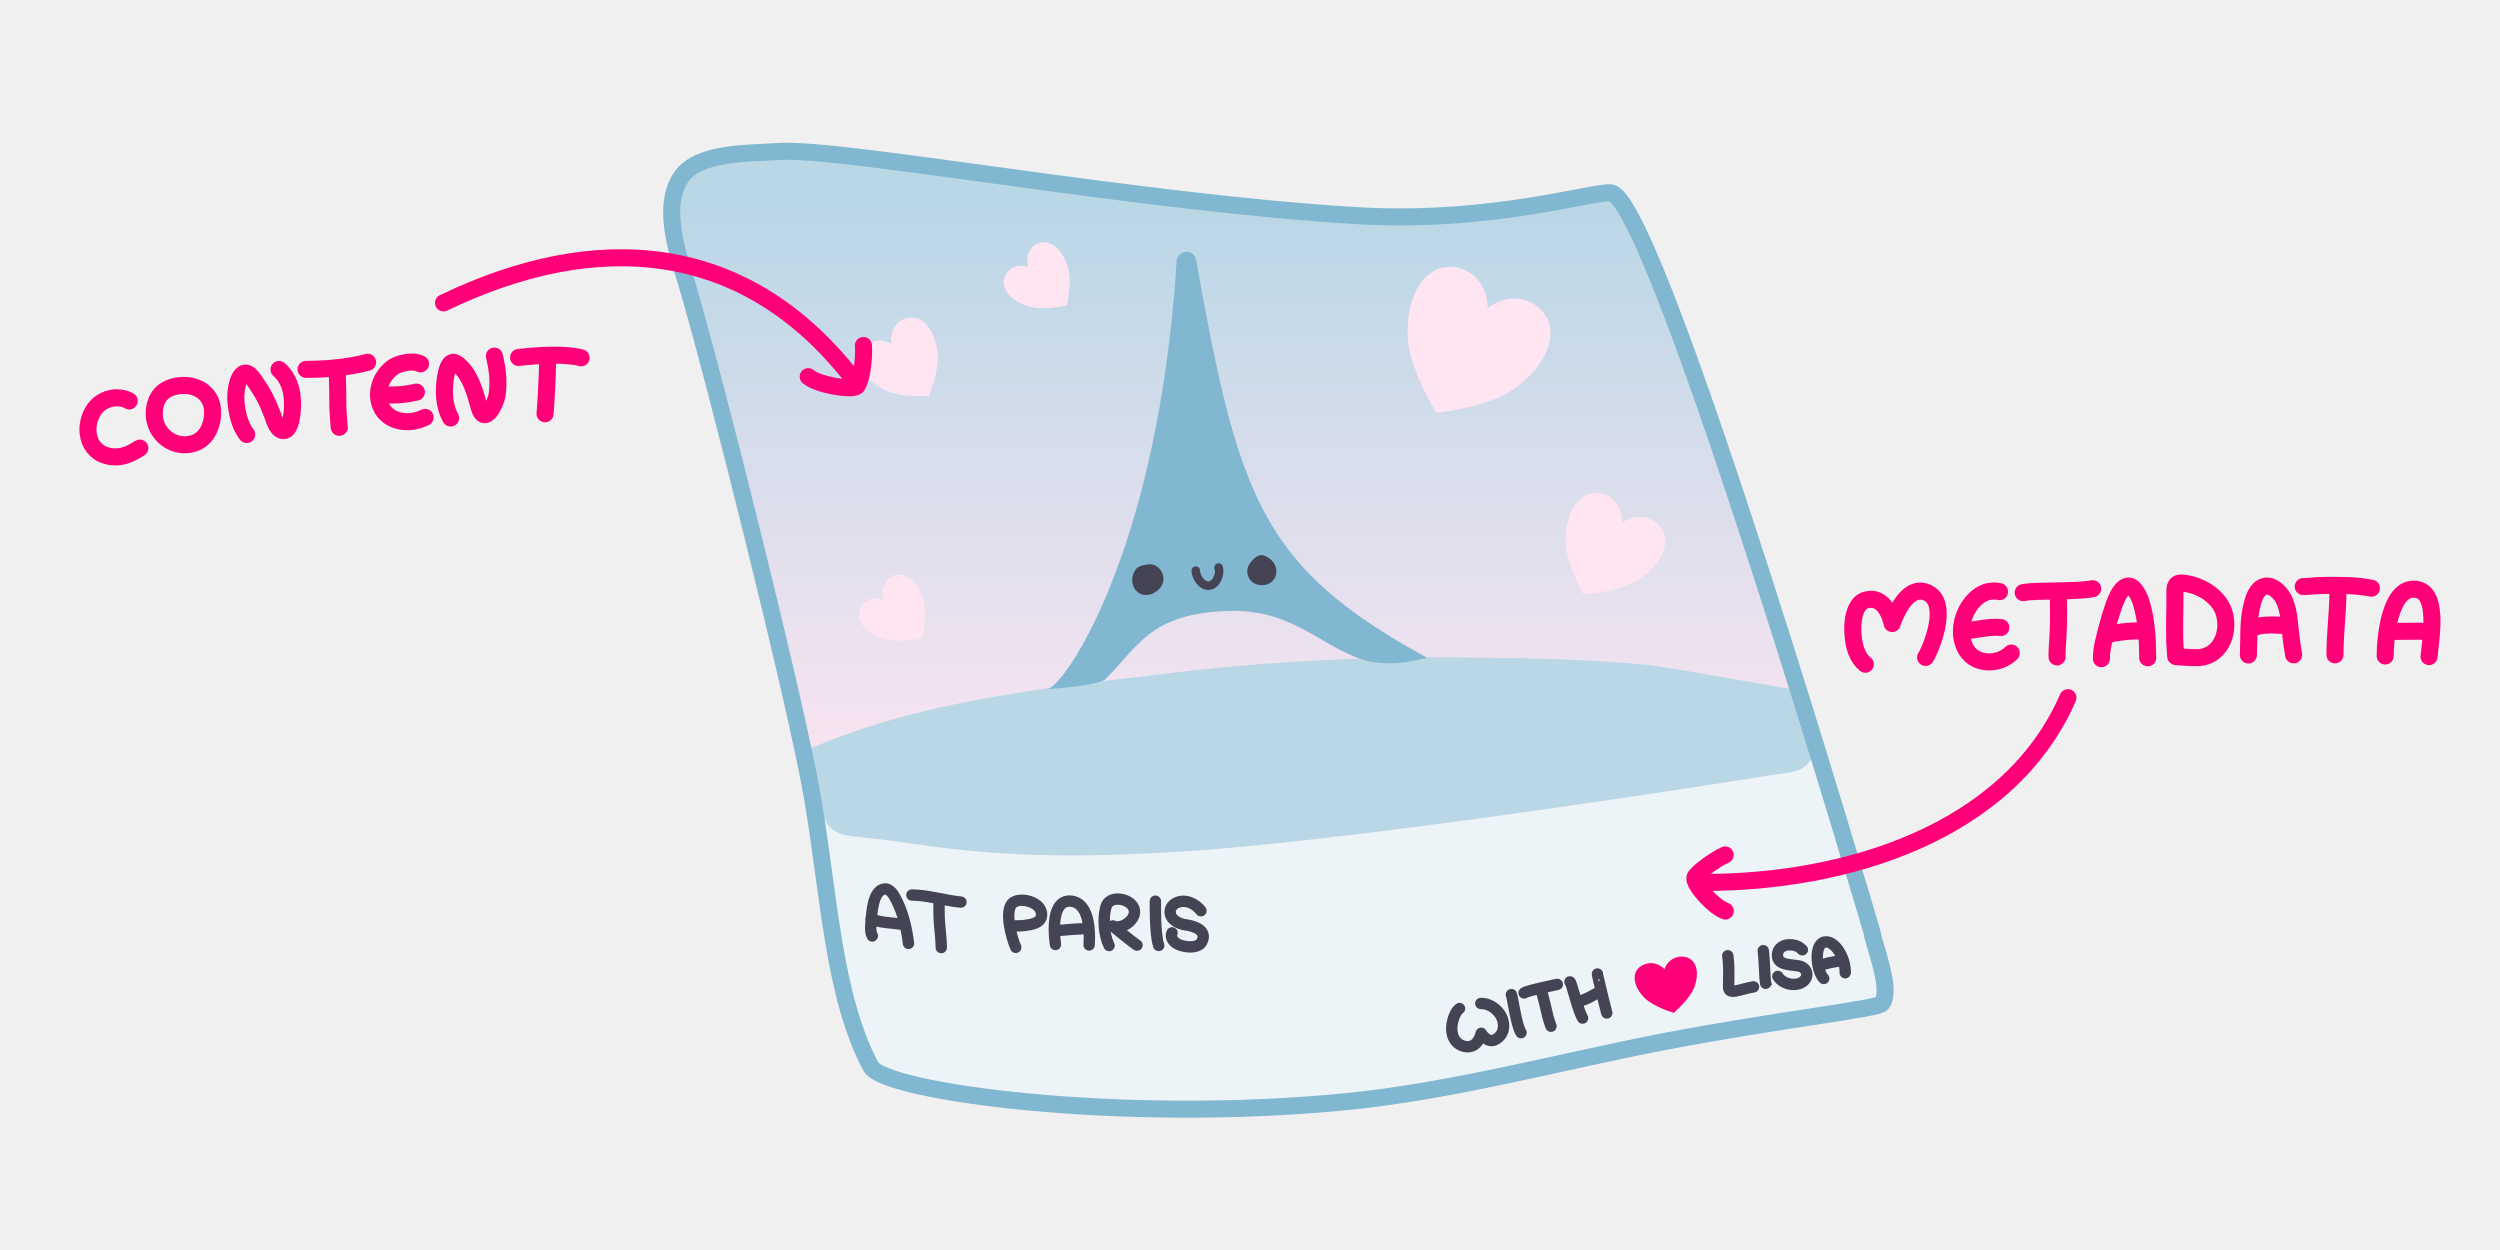
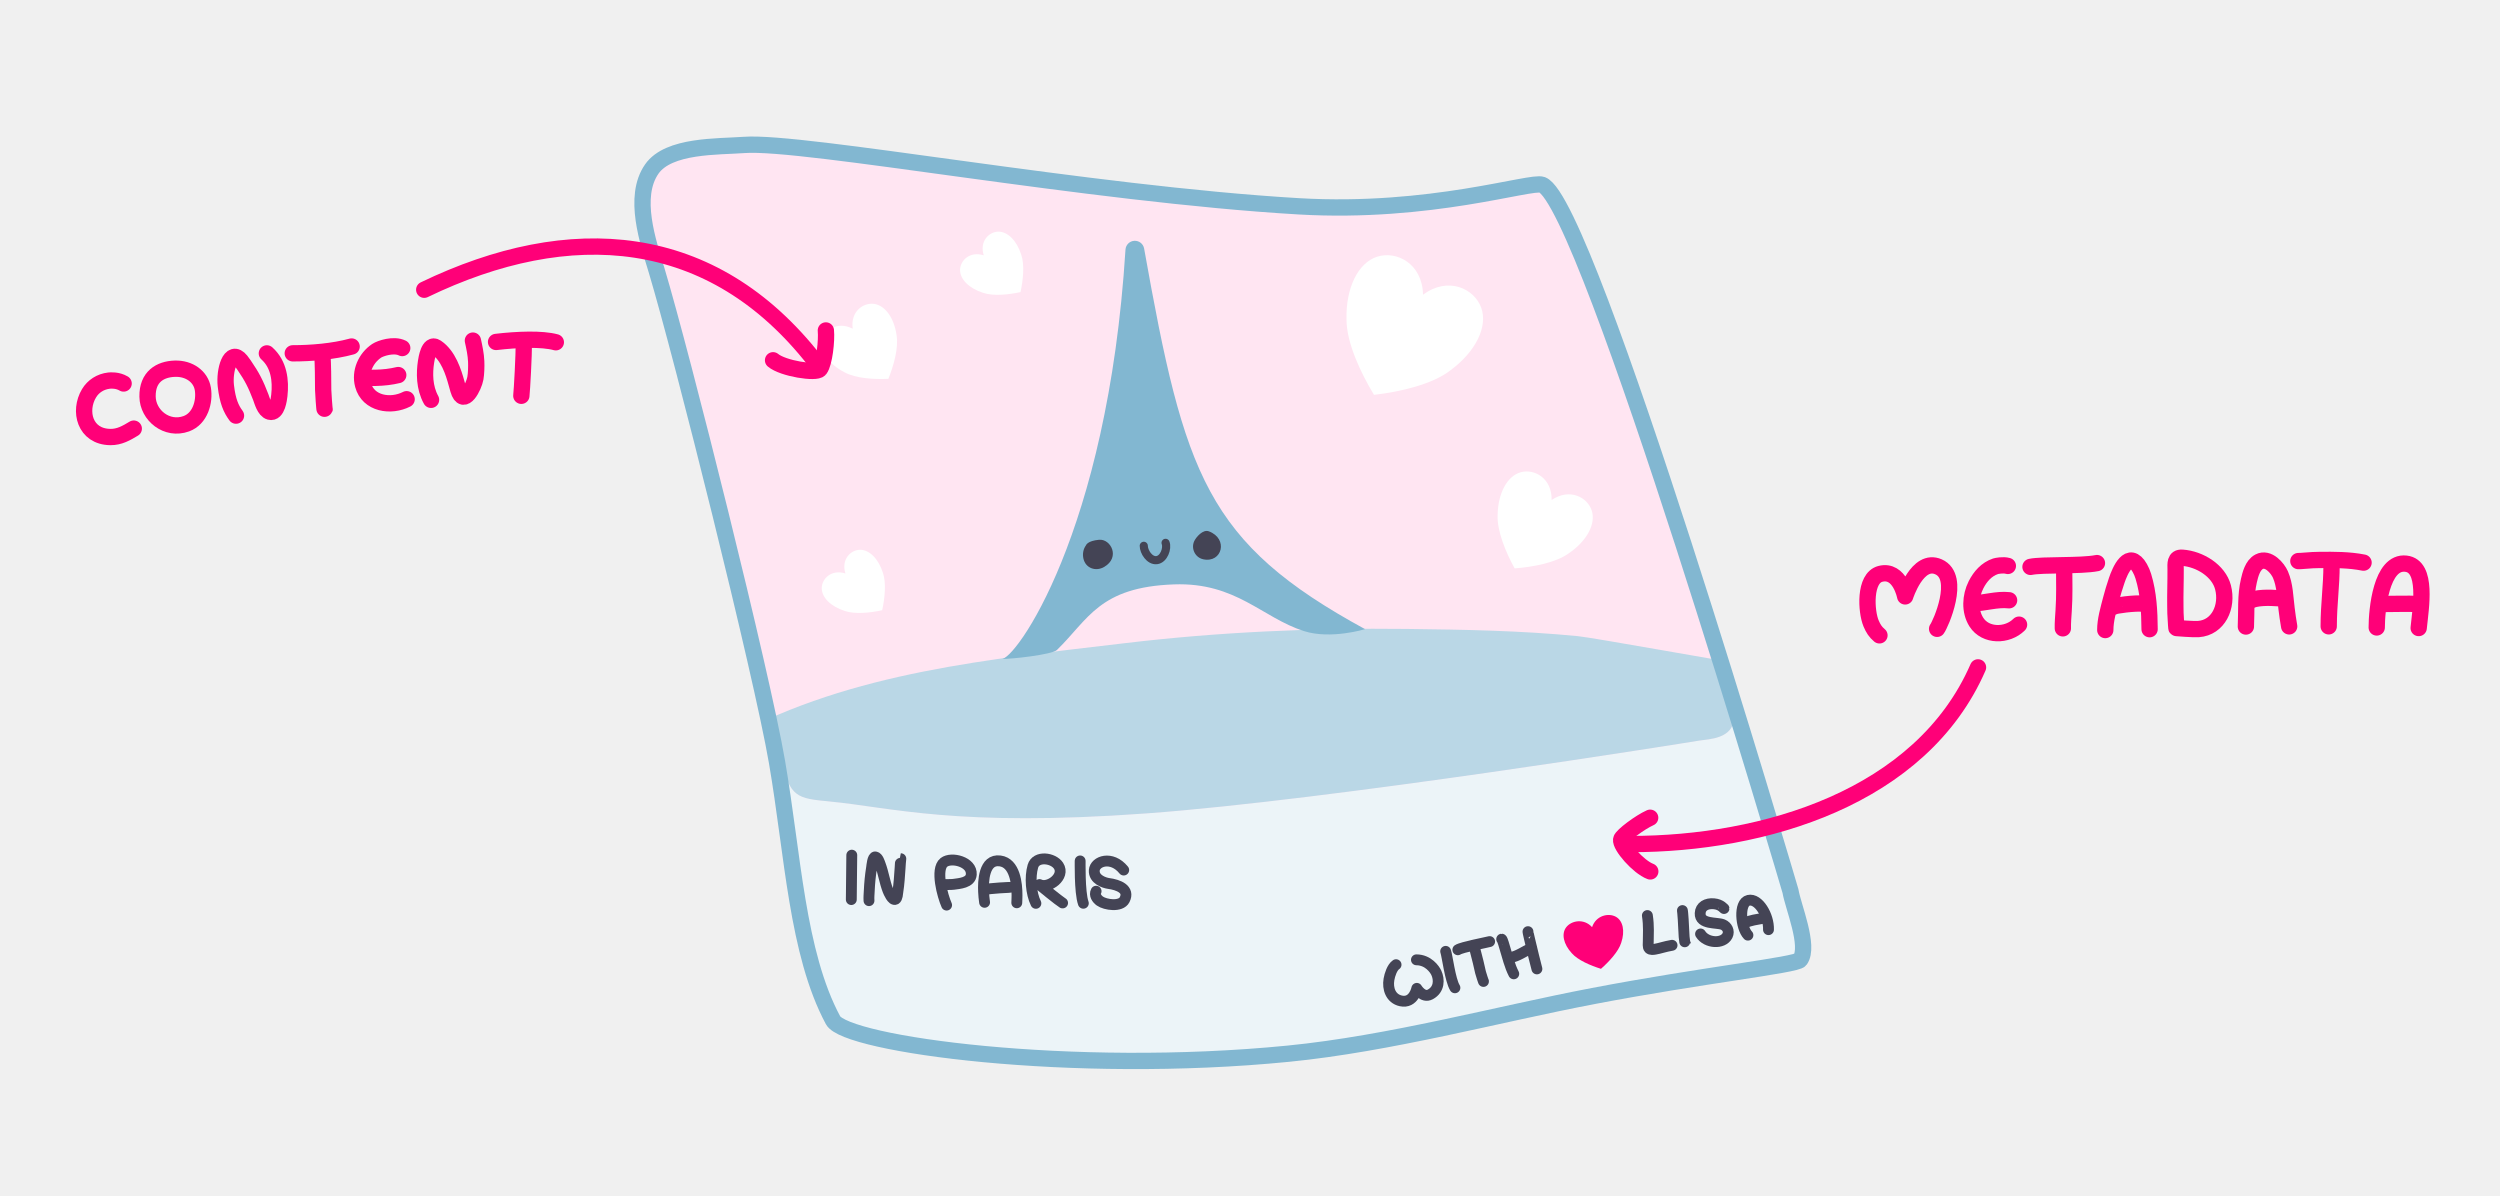
- <svg xmlns="http://www.w3.org/2000/svg" width="100%" height="100%" viewBox="0 0 440 220" version="1.1" xml:space="preserve" style="fill-rule:evenodd;clip-rule:evenodd;stroke-linecap:round;stroke-linejoin:round;stroke-miterlimit:1.5;">
-   <rect id="in-paris-with-love" x="0" y="0" width="440" height="220" style="fill:none;" />
+ <svg xmlns="http://www.w3.org/2000/svg" width="100%" height="100%" viewBox="0 0 460 220" version="1.1" xml:space="preserve" style="fill-rule:evenodd;clip-rule:evenodd;stroke-linecap:round;stroke-linejoin:round;stroke-miterlimit:1.5;">
+   <rect id="in-paris-with-love" x="0" y="0" width="460" height="220" style="fill:none;" />
  <path d="M329.45,163.972c0,0 -37.209,-126.708 -45.699,-129.97c-2.06,-0.792 -20.544,5.38 -44.746,3.962c-38.931,-2.282 -91.128,-12.098 -102.083,-11.296c-4.85,0.356 -13.901,0.001 -16.991,4.428c-3.582,5.132 -0.678,13.44 0.893,18.677c4.656,15.516 19.296,73.881 22.145,90.431c2.934,17.045 3.66,35.11 10.306,47.518c2.375,4.435 43.839,10.115 83.755,6.16c18.78,-1.861 38.31,-7.209 56.13,-10.614c20.058,-3.833 37.378,-5.689 38.069,-6.659c1.795,-2.517 -1.319,-9.844 -1.779,-12.637Z" style="fill:#ecf4f8;" />
  <clipPath id="_clip1">
    <path d="M329.45,163.972c0,0 -37.209,-126.708 -45.699,-129.97c-2.06,-0.792 -20.544,5.38 -44.746,3.962c-38.931,-2.282 -91.128,-12.098 -102.083,-11.296c-4.85,0.356 -13.901,0.001 -16.991,4.428c-3.582,5.132 -0.678,13.44 0.893,18.677c4.656,15.516 19.296,73.881 22.145,90.431c2.934,17.045 3.66,35.11 10.306,47.518c2.375,4.435 43.839,10.115 83.755,6.16c18.78,-1.861 38.31,-7.209 56.13,-10.614c20.058,-3.833 37.378,-5.689 38.069,-6.659c1.795,-2.517 -1.319,-9.844 -1.779,-12.637Z" />
  </clipPath>
  <g clip-path="url(#_clip1)">
-     <path d="M316.99,9.8c0,0 2.092,120.659 2.057,122.272c-0.086,3.917 -4.705,3.92 -6.375,4.198c-2.05,0.341 -67.753,10.916 -101.703,13.396c-35.027,2.559 -47.092,-1.122 -58.269,-2.188c-6.122,-0.585 -7.249,-0.759 -9.013,-7.615c-5.075,-19.723 -39.005,-127.517 -39.005,-127.517l212.308,-2.546Z" style="fill:url(#_Linear2);" />
-     <clipPath id="_clip3">
+     <path d="M316.99,9.8c0,0 2.092,120.659 2.057,122.272c-0.086,3.917 -4.705,3.92 -6.375,4.198c-2.05,0.341 -67.753,10.916 -101.703,13.396c-35.027,2.559 -47.092,-1.122 -58.269,-2.188c-6.122,-0.585 -7.249,-0.759 -9.013,-7.615c-5.075,-19.723 -39.005,-127.517 -39.005,-127.517l212.308,-2.546Z" style="fill:#ffe5f2;" />
+     <clipPath id="_clip2">
      <path d="M316.99,9.8c0,0 2.092,120.659 2.057,122.272c-0.086,3.917 -4.705,3.92 -6.375,4.198c-2.05,0.341 -67.753,10.916 -101.703,13.396c-35.027,2.559 -47.092,-1.122 -58.269,-2.188c-6.122,-0.585 -7.249,-0.759 -9.013,-7.615c-5.075,-19.723 -39.005,-127.517 -39.005,-127.517l212.308,-2.546Z" />
    </clipPath>
-     <g clip-path="url(#_clip3)">
+     <g clip-path="url(#_clip2)">
      <path d="M134.751,135.539c22.174,-11.932 47.323,-14.226 72.344,-17.209c17.159,-2.046 34.578,-2.816 51.847,-2.606c10.476,0.127 20.924,0.306 31.358,1.324c2.838,0.277 27.938,4.84 30.768,5.185c9.247,1.126 7.441,19.607 7.441,19.607c0,0 -186.24,38.937 -189.732,21.925l-4.026,-28.226Z" style="fill:#bad7e6;" />
    </g>
  </g>
  <path d="M329.45,163.972c0,0 -37.209,-126.708 -45.699,-129.97c-2.06,-0.792 -20.544,5.38 -44.746,3.962c-38.931,-2.282 -91.128,-12.098 -102.083,-11.296c-4.85,0.356 -13.901,0.001 -16.991,4.428c-3.582,5.132 -0.678,13.44 0.893,18.677c4.656,15.516 19.296,73.881 22.145,90.431c2.934,17.045 3.66,35.11 10.306,47.518c2.375,4.435 43.839,10.115 83.755,6.16c18.78,-1.861 38.31,-7.209 56.13,-10.614c20.058,-3.833 37.378,-5.689 38.069,-6.659c1.795,-2.517 -1.319,-9.844 -1.779,-12.637Z" style="fill:none;stroke:#82b7d1;stroke-width:3px;" />
  <path d="M251.173,115.765c-29.225,-15.93 -33.218,-28.364 -40.657,-70.046c-0.159,-0.857 -0.932,-1.462 -1.804,-1.411c-0.871,0.052 -1.567,0.745 -1.623,1.615c-3.278,52.314 -20.531,75.898 -22.861,75.322c1.667,0.068 9.369,-0.791 10.245,-1.644c5.812,-5.657 7.783,-11.588 21.553,-12.073c11.44,-0.403 16.196,6.133 23.906,8.595c4.937,1.577 11.241,-0.358 11.241,-0.358Z" style="fill:#82b7d1;" />
  <path d="M202.22,99.317c-2.166,0.208 -2.374,0.983 -2.406,1.028c-0.512,0.701 -0.657,1.613 -0.463,2.448c0.41,1.771 2.27,2.423 3.814,1.525c3.03,-1.761 1.221,-5.208 -0.945,-5.001Z" style="fill:#445;" />
  <path d="M222.425,97.761c-1.095,-0.409 -2.355,1.088 -2.694,1.821c-0.62,1.338 0.161,3.015 1.68,3.33c3.467,0.72 4.662,-3.787 1.014,-5.151Z" style="fill:#445;" />
  <path d="M210.455,100.429c0,1.084 1.056,2.781 2.365,2.639c1.333,-0.143 2.047,-2.187 1.644,-3.186" style="fill:none;stroke:#445;stroke-width:1.5px;" />
-   <path d="M156.899,60.482c-0.443,-3.158 1.952,-4.862 3.969,-4.561c2.018,0.301 3.659,2.607 4.102,5.765c0.392,2.325 -0.533,5.588 -1.508,8.019c-2.617,0.125 -6.002,-0.071 -8.071,-1.204c-2.838,-1.453 -4.479,-3.759 -4.102,-5.764c0.377,-2.005 2.772,-3.709 5.61,-2.255Z" style="fill:#ffe5f2;" />
-   <path d="M261.84,54.223c4.649,-3.436 9.434,-1.093 10.699,2.383c1.264,3.475 -0.992,8.082 -5.641,11.518c-3.367,2.635 -9.366,3.982 -14.083,4.528c-2.461,-4.061 -5.075,-9.626 -5.058,-13.901c-0.136,-5.779 2.12,-10.387 5.641,-11.519c3.521,-1.132 8.306,1.212 8.442,6.991Z" style="fill:#ffe5f2;" />
-   <path d="M181.01,46.982c-0.813,-2.569 0.943,-4.325 2.667,-4.358c1.723,-0.033 3.414,1.658 4.227,4.227c0.653,1.883 0.341,4.731 -0.131,6.894c-2.162,0.471 -5.011,0.784 -6.894,0.13c-2.568,-0.813 -4.259,-2.503 -4.227,-4.227c0.033,-1.723 1.789,-3.479 4.358,-2.666Z" style="fill:#ffe5f2;" />
-   <path d="M155.559,105.518c-0.812,-2.569 0.944,-4.325 2.667,-4.358c1.724,-0.032 3.414,1.658 4.227,4.227c0.653,1.883 0.341,4.731 -0.131,6.894c-2.162,0.471 -5.01,0.784 -6.893,0.13c-2.569,-0.812 -4.26,-2.503 -4.227,-4.227c0.033,-1.723 1.789,-3.479 4.357,-2.666Z" style="fill:#ffe5f2;" />
-   <path d="M285.501,92.001c3.335,-2.262 6.602,-0.495 7.384,1.961c0.783,2.457 -0.919,5.602 -4.254,7.864c-2.419,1.74 -6.636,2.509 -9.936,2.756c-1.6,-2.898 -3.264,-6.848 -3.131,-9.825c0.068,-4.029 1.77,-7.175 4.254,-7.864c2.484,-0.689 5.751,1.079 5.683,5.108Z" style="fill:#ffe5f2;" />
+   <path d="M156.899,60.482c-0.443,-3.158 1.952,-4.862 3.969,-4.561c2.018,0.301 3.659,2.607 4.102,5.765c0.392,2.325 -0.533,5.588 -1.508,8.019c-2.617,0.125 -6.002,-0.071 -8.071,-1.204c-2.838,-1.453 -4.479,-3.759 -4.102,-5.764c0.377,-2.005 2.772,-3.709 5.61,-2.255Z" style="fill:#fff;" />
+   <path d="M261.84,54.223c4.649,-3.436 9.434,-1.093 10.699,2.383c1.264,3.475 -0.992,8.082 -5.641,11.518c-3.367,2.635 -9.366,3.982 -14.083,4.528c-2.461,-4.061 -5.075,-9.626 -5.058,-13.901c-0.136,-5.779 2.12,-10.387 5.641,-11.519c3.521,-1.132 8.306,1.212 8.442,6.991Z" style="fill:#fff;" />
+   <path d="M181.01,46.982c-0.813,-2.569 0.943,-4.325 2.667,-4.358c1.723,-0.033 3.414,1.658 4.227,4.227c0.653,1.883 0.341,4.731 -0.131,6.894c-2.162,0.471 -5.011,0.784 -6.894,0.13c-2.568,-0.813 -4.259,-2.503 -4.227,-4.227c0.033,-1.723 1.789,-3.479 4.358,-2.666Z" style="fill:#fff;" />
+   <path d="M155.559,105.518c-0.812,-2.569 0.944,-4.325 2.667,-4.358c1.724,-0.032 3.414,1.658 4.227,4.227c0.653,1.883 0.341,4.731 -0.131,6.894c-2.162,0.471 -5.01,0.784 -6.893,0.13c-2.569,-0.812 -4.26,-2.503 -4.227,-4.227c0.033,-1.723 1.789,-3.479 4.357,-2.666Z" style="fill:#fff;" />
+   <path d="M285.501,92.001c3.335,-2.262 6.602,-0.495 7.384,1.961c0.783,2.457 -0.919,5.602 -4.254,7.864c-2.419,1.74 -6.636,2.509 -9.936,2.756c-1.6,-2.898 -3.264,-6.848 -3.131,-9.825c0.068,-4.029 1.77,-7.175 4.254,-7.864c2.484,-0.689 5.751,1.079 5.683,5.108Z" style="fill:#fff;" />
  <path d="M292.942,170.593c0.728,-2.159 3.001,-2.644 4.342,-1.927c1.341,0.716 1.75,2.633 1.022,4.793c-0.489,1.607 -2.228,3.481 -3.729,4.803c-1.909,-0.595 -4.261,-1.597 -5.363,-2.865c-1.545,-1.675 -1.954,-3.592 -1.022,-4.793c0.932,-1.201 3.205,-1.686 4.75,-0.011Z" style="fill:#ff0078;" />
-   <path d="M153.536,164.682c-0.001,0.259 -0.235,-0.475 -0.262,-0.733c-0.068,-0.638 -0.018,-1.288 0.042,-1.925c0.137,-1.447 0.342,-5.272 2.303,-5.557c1.052,-0.153 1.707,1.1 2.104,1.863c1.244,2.391 1.83,5.049 2.176,7.702" style="fill:none;stroke:#445;stroke-width:2px;" />
-   <path d="M153.336,161.699c1.465,0.732 3.695,0.698 5.287,0.963" style="fill:none;stroke:#445;stroke-width:2px;" />
-   <path d="M160.495,157.524c2.734,0 5.851,0.993 8.625,1.245" style="fill:none;stroke:#445;stroke-width:2px;" />
-   <path d="M165.267,158.916c0,-0.328 0,0.542 0,0.582c0,0.611 -0.005,1.222 0.014,1.832c0.055,1.791 0.384,3.68 0.384,5.44" style="fill:none;stroke:#445;stroke-width:2px;" />
-   <path d="M178.775,166.738c-0.737,-1.636 -2.102,-6.593 -0.489,-7.859c1.369,-1.075 5.194,-0.104 5.032,2.22c-0.11,1.566 -2.241,1.664 -3.269,1.816c-0.353,0.053 -1.578,0.044 -1.934,0.044" style="fill:none;stroke:#445;stroke-width:2px;" />
-   <path d="M185.762,166.227c-0.096,-0.645 -0.15,-1.295 -0.183,-1.946c-0.097,-1.871 0.031,-6.068 3.022,-5.674c2.762,0.363 3.137,4.21 3.128,6.343c-0.003,0.784 -0.023,0.58 -0.041,1.363" style="fill:none;stroke:#445;stroke-width:2px;" />
-   <path d="M195.202,166.415c-0.9,-1.804 -1.139,-4.805 -0.549,-6.832c0.577,-1.982 3.747,-1.573 4.718,-0.084c1.285,1.97 -1.83,4.299 -3.509,3.461c-0.234,-0.117 3.736,3.094 4.254,3.382" style="fill:none;stroke:#445;stroke-width:2px;" />
-   <path d="M203.345,158.609c0.024,-0.221 -0.14,5.738 0.588,7.79" style="fill:none;stroke:#445;stroke-width:2px;" />
+   <path d="M156.727,157.351c0,2.724 -0.087,5.446 -0.087,8.169" style="fill:none;stroke:#445;stroke-width:2px;" />
+   <path d="M159.894,165.721c-0.041,-0.62 0.026,-1.303 0.047,-1.773c0.063,-1.45 0.204,-2.91 0.436,-4.342c0.044,-0.273 0.179,-2.012 0.688,-1.933c0.491,0.075 0.77,1.018 0.906,1.386c0.582,1.561 0.805,3.231 1.406,4.787c0.112,0.291 0.802,1.943 1.395,1.623c0.357,-0.192 0.379,-1.06 0.431,-1.385c0.23,-1.437 0.309,-2.893 0.412,-4.342c0.005,-0.063 0.102,-1.74 0.136,-1.74" style="fill:none;stroke:#445;stroke-width:2px;" />
+   <path d="M174.175,166.539c-0.736,-1.636 -2.102,-6.593 -0.488,-7.86c1.369,-1.074 5.194,-0.104 5.031,2.221c-0.109,1.566 -2.24,1.664 -3.268,1.816c-0.353,0.053 -1.578,0.044 -1.934,0.044" style="fill:none;stroke:#445;stroke-width:2px;" />
+   <path d="M181.163,166.028c-0.096,-0.645 -0.15,-1.295 -0.184,-1.946c-0.096,-1.872 0.032,-6.069 3.023,-5.675c2.762,0.364 3.137,4.211 3.128,6.344c-0.003,0.783 -0.023,0.58 -0.041,1.363" style="fill:none;stroke:#445;stroke-width:2px;" />
+   <path d="M190.603,166.215c-0.901,-1.803 -1.139,-4.804 -0.549,-6.831c0.577,-1.982 3.747,-1.574 4.718,-0.084c1.284,1.97 -1.83,4.298 -3.509,3.461c-0.234,-0.117 3.736,3.094 4.254,3.382" style="fill:none;stroke:#445;stroke-width:2px;" />
+   <path d="M198.746,158.41c0.024,-0.221 -0.141,5.738 0.588,7.79" style="fill:none;stroke:#445;stroke-width:2px;" />
  <path d="M266.004,175.049c0.281,0.765 0.834,5.319 1.701,6.705" style="fill:none;stroke:#445;stroke-width:2px;" />
  <path d="M268.243,174.756c0.679,-0.475 5.4,-1.368 5.848,-1.505" style="fill:none;stroke:#445;stroke-width:2px;" />
  <path d="M271.085,174.011c0.167,-0.022 0.376,0.973 0.401,1.064c0.349,1.267 0.644,2.548 0.93,3.831c0.061,0.275 0.577,1.847 0.557,1.702" style="fill:none;stroke:#445;stroke-width:2px;" />
  <path d="M276.313,172.804c0.127,-0.017 0.54,1.493 0.573,1.6c0.489,1.57 0.88,3.318 1.645,4.78" style="fill:none;stroke:#445;stroke-width:2px;" />
  <path d="M281.149,171.423c-0.039,0.005 0.466,2.098 0.495,2.22c0.373,1.546 0.739,3.1 1.147,4.637" style="fill:none;stroke:#445;stroke-width:2px;" />
  <path d="M278.009,176.154c1.164,-0.157 2.488,-1.126 3.74,-1.688" style="fill:none;stroke:#445;stroke-width:2px;" />
-   <path d="M185.82,163.895c0.47,-0.234 5.078,-0.479 5.243,-0.424" style="fill:none;stroke:#445;stroke-width:2px;" />
-   <path d="M211.363,160.287c-2.237,-2.746 -5.303,-1.624 -5.417,0.058c-0.114,1.681 1.9,2.311 2.608,2.405c1.844,0.245 3.953,1.07 2.971,3c-0.7,1.378 -3.546,0.952 -4.548,0.241c-0.544,-0.387 -1.071,-1.13 -0.693,-1.809" style="fill:none;stroke:#445;stroke-width:2px;" />
+   <path d="M181.221,163.696c0.47,-0.235 5.078,-0.479 5.243,-0.425" style="fill:none;stroke:#445;stroke-width:2px;" />
+   <path d="M206.764,160.088c-2.237,-2.747 -5.303,-1.624 -5.417,0.057c-0.114,1.682 1.899,2.312 2.608,2.406c1.844,0.245 3.953,1.07 2.971,3c-0.7,1.378 -3.546,0.952 -4.548,0.24c-0.544,-0.386 -1.071,-1.129 -0.694,-1.809" style="fill:none;stroke:#445;stroke-width:2px;" />
  <path d="M256.875,177.503c-0.73,0.496 -1.159,1.853 -1.307,2.712c-0.29,1.679 0.311,3.529 2.177,3.946c2.405,0.537 2.948,-2.302 2.948,-2.302c0,0 1.102,1.865 2.486,1.111c1.7,-0.926 1.669,-2.739 1.107,-3.966c-0.3,-0.655 -1.494,-2.384 -3.663,-2.398" style="fill:none;stroke:#445;stroke-width:2px;" />
-   <path d="M304.08,168.211c0.297,1.881 0.162,3.611 0.162,4.776c0,0.312 -0.1,1.028 0.152,1.279c0.285,0.285 0.781,0.193 1.129,0.134c0.867,-0.147 1.768,-0.483 3.096,-0.711" style="fill:none;stroke:#445;stroke-width:2px;" />
-   <path d="M310.333,167.319c0,-0.059 0.058,0.49 0.064,0.576c0.026,0.358 0.057,0.717 0.082,1.076c0.071,1.054 0.096,2.11 0.168,3.164c0.022,0.312 0.061,0.623 0.111,0.931c0.013,0.083 0.145,0.426 0.145,0.425" style="fill:none;stroke:#445;stroke-width:2px;" />
+   <path d="M303.118,168.458c0.298,1.882 0.163,3.612 0.163,4.776c0,0.313 -0.1,1.029 0.152,1.28c0.284,0.285 0.781,0.193 1.129,0.134c0.867,-0.147 1.767,-0.483 3.096,-0.712" style="fill:none;stroke:#445;stroke-width:2px;" />
+   <path d="M309.565,167.544c0,-0.059 0.058,0.49 0.064,0.576c0.026,0.359 0.057,0.717 0.082,1.076c0.071,1.054 0.096,2.111 0.168,3.165c0.022,0.311 0.061,0.622 0.111,0.93c0.013,0.083 0.145,0.427 0.145,0.425" style="fill:none;stroke:#445;stroke-width:2px;" />
  <path d="M317.216,167.165c0,0.072 -0.512,-0.758 -1.868,-0.874c-1.357,-0.116 -2.464,0.479 -2.516,1.748c-0.087,2.141 3.061,1.622 4.172,2.085c0.785,0.327 1.252,1.2 0.852,2.013c-0.8,1.624 -3.872,1.451 -4.955,-0.287" style="fill:none;stroke:#445;stroke-width:2px;" />
-   <path d="M320.974,172.215c-1.331,-1.376 -1.739,-5.985 0.101,-6.409c1.84,-0.424 3.769,2.811 3.682,5.396" style="fill:none;stroke:#445;stroke-width:2px;" />
-   <path d="M320.332,170.018c0,0.069 0.104,-0.097 0.169,-0.122c0.221,-0.089 0.448,-0.168 0.675,-0.239c0.565,-0.177 1.144,-0.287 1.728,-0.384c0.251,-0.042 0.499,-0.098 0.75,-0.139c0.117,-0.02 0.461,-0.093 0.343,-0.093" style="fill:none;stroke:#445;stroke-width:2px;" />
+   <path d="M321.618,172.068c-1.331,-1.376 -1.739,-5.984 0.101,-6.408c1.841,-0.424 3.77,2.811 3.683,5.396" style="fill:none;stroke:#445;stroke-width:2px;" />
+   <path d="M320.976,169.872c0,0.069 0.105,-0.097 0.169,-0.122c0.221,-0.089 0.448,-0.168 0.675,-0.239c0.566,-0.177 1.145,-0.287 1.728,-0.384c0.251,-0.042 0.5,-0.098 0.75,-0.14c0.117,-0.019 0.462,-0.093 0.343,-0.093" style="fill:none;stroke:#445;stroke-width:2px;" />
  <path d="M78.057,53.311c26.794,-12.927 52.988,-11.097 71.885,13.092" style="fill:none;stroke:#ff0078;stroke-width:3px;" />
  <path d="M300.053,155.307c24.41,0.003 53.437,-8.482 63.902,-32.509" style="fill:none;stroke:#ff0078;stroke-width:3px;" />
  <g id="metadata">
-     <path d="M328.294,116.904c-0.747,-0.63 -1.141,-1.242 -1.543,-2.199c-0.927,-2.203 -1.291,-8.355 1.726,-9.116c3.58,-0.902 4.546,4.151 4.546,4.151c0,0 2.241,-7.155 6.136,-5.444c4.28,1.88 0.331,10.654 -0.257,11.407" style="fill:none;stroke:#ff0078;stroke-width:3px;" />
-     <path d="M351.92,104.129c-0.882,-0.255 -2.112,0.014 -2.261,0.064c-1.665,0.554 -2.826,1.887 -3.6,3.417c-1.049,2.073 -1.216,4.828 0.059,6.846c1.692,2.678 5.733,2.612 7.862,0.48" style="fill:none;stroke:#ff0078;stroke-width:3px;" />
-     <path d="M345.37,111.009c2.263,0 4.463,-0.818 6.778,-0.56" style="fill:none;stroke:#ff0078;stroke-width:3px;" />
-     <path d="M356.084,104.305c2.183,-0.467 9.266,-0.103 12.229,-0.696" style="fill:none;stroke:#ff0078;stroke-width:3px;" />
-     <path d="M362.283,104.44c0,2.862 0.092,5.026 -0.096,7.9c-0.059,0.904 -0.179,2.369 -0.148,3.277" style="fill:none;stroke:#ff0078;stroke-width:3px;" />
-     <path d="M369.845,115.928c0,-1.861 0.58,-3.778 1.039,-5.577c0.304,-1.192 0.67,-2.372 1.064,-3.543c0.608,-1.806 2.271,-5.745 4.243,-2.308c0.28,0.489 0.495,1.013 0.658,1.543c0.954,3.092 1.127,6.49 1.15,9.729" style="fill:none;stroke:#ff0078;stroke-width:3px;" />
-     <path d="M371.444,111.608c0.001,-0.169 3.984,-0.716 5.384,-0.525" style="fill:none;stroke:#ff0078;stroke-width:3px;" />
-     <path d="M382.968,115.561c-0.059,0.325 -0.11,-1.19 -0.142,-1.519c-0.078,-0.801 -0.074,-1.616 -0.087,-2.42c-0.039,-2.28 0.062,-4.561 0.048,-6.842c-0.006,-1.007 -0.19,-2.259 1.226,-2.16c3.22,0.226 6.693,2.393 7.49,5.428c0.949,3.612 -0.884,7.438 -4.503,7.698c-0.997,0.071 -4.032,-0.185 -4.032,-0.185Z" style="fill:none;stroke:#ff0078;stroke-width:3px;" />
-     <path d="M395.716,115.281c0.139,-2.842 -0.098,-5.648 0.56,-8.462c0.255,-1.091 0.671,-2.819 1.872,-3.456c1.683,-0.891 3.422,1.199 3.924,2.355c0.855,1.967 0.859,4.209 1.131,6.269c0.167,1.268 0.248,1.986 0.477,3.265" style="fill:none;stroke:#ff0078;stroke-width:3px;" />
-     <path d="M396.311,110.664c1.048,-0.809 3.969,-0.702 5.245,-0.6" style="fill:none;stroke:#ff0078;stroke-width:3px;" />
-     <path d="M405.369,103.238c-0.1,0 0.42,-0.008 0.469,-0.011c0.299,-0.016 0.595,-0.042 0.893,-0.068c0.843,-0.076 1.691,-0.118 2.538,-0.126c2.671,-0.026 5.465,-0.036 8.101,0.491" style="fill:none;stroke:#ff0078;stroke-width:3px;" />
-     <path d="M411.479,103.886c0,4.021 -0.522,7.325 -0.522,11.36" style="fill:none;stroke:#ff0078;stroke-width:3px;" />
-     <path d="M419.793,115.453c0,-3.16 0.796,-12.261 5.372,-11.737c4.053,0.464 2.727,8.065 2.346,11.842" style="fill:none;stroke:#ff0078;stroke-width:3px;" />
-     <path d="M421.073,111.133c1.661,0 4.636,-0.093 6.303,0.008" style="fill:none;stroke:#ff0078;stroke-width:3px;" />
+     <path d="M345.82,116.904c-0.747,-0.63 -1.141,-1.242 -1.543,-2.199c-0.927,-2.203 -1.29,-8.355 1.726,-9.116c3.58,-0.902 4.546,4.151 4.546,4.151c0,0 2.241,-7.155 6.136,-5.444c4.28,1.88 0.331,10.654 -0.257,11.407" style="fill:none;stroke:#ff0078;stroke-width:3px;" />
+     <path d="M369.446,104.129c-0.882,-0.255 -2.112,0.014 -2.261,0.064c-1.665,0.554 -2.826,1.887 -3.6,3.417c-1.048,2.073 -1.216,4.828 0.059,6.846c1.692,2.678 5.733,2.612 7.862,0.48" style="fill:none;stroke:#ff0078;stroke-width:3px;" />
+     <path d="M362.896,111.009c2.263,0 4.463,-0.818 6.778,-0.56" style="fill:none;stroke:#ff0078;stroke-width:3px;" />
+     <path d="M373.61,104.305c2.183,-0.467 9.266,-0.103 12.23,-0.696" style="fill:none;stroke:#ff0078;stroke-width:3px;" />
+     <path d="M379.809,104.44c0,2.862 0.092,5.026 -0.096,7.9c-0.059,0.904 -0.178,2.369 -0.148,3.277" style="fill:none;stroke:#ff0078;stroke-width:3px;" />
+     <path d="M387.371,115.928c0,-1.861 0.58,-3.778 1.039,-5.577c0.304,-1.192 0.67,-2.372 1.064,-3.543c0.608,-1.806 2.271,-5.745 4.243,-2.308c0.28,0.489 0.495,1.013 0.658,1.543c0.954,3.092 1.127,6.49 1.15,9.729" style="fill:none;stroke:#ff0078;stroke-width:3px;" />
+     <path d="M388.97,111.608c0.001,-0.169 3.984,-0.716 5.384,-0.525" style="fill:none;stroke:#ff0078;stroke-width:3px;" />
+     <path d="M400.495,115.561c-0.06,0.325 -0.111,-1.19 -0.143,-1.519c-0.078,-0.801 -0.073,-1.616 -0.087,-2.42c-0.039,-2.28 0.062,-4.561 0.048,-6.842c-0.006,-1.007 -0.19,-2.259 1.226,-2.16c3.22,0.226 6.693,2.393 7.49,5.428c0.949,3.612 -0.884,7.438 -4.503,7.698c-0.997,0.071 -4.031,-0.185 -4.031,-0.185Z" style="fill:none;stroke:#ff0078;stroke-width:3px;" />
+     <path d="M413.242,115.281c0.139,-2.842 -0.098,-5.648 0.56,-8.462c0.255,-1.091 0.671,-2.819 1.872,-3.456c1.683,-0.891 3.422,1.199 3.924,2.355c0.855,1.967 0.859,4.209 1.131,6.269c0.167,1.268 0.248,1.986 0.477,3.265" style="fill:none;stroke:#ff0078;stroke-width:3px;" />
+     <path d="M413.837,110.664c1.048,-0.809 3.969,-0.702 5.245,-0.6" style="fill:none;stroke:#ff0078;stroke-width:3px;" />
+     <path d="M422.895,103.238c-0.1,0 0.42,-0.008 0.469,-0.011c0.299,-0.016 0.595,-0.042 0.893,-0.068c0.843,-0.076 1.691,-0.118 2.538,-0.126c2.671,-0.026 5.465,-0.036 8.101,0.491" style="fill:none;stroke:#ff0078;stroke-width:3px;" />
+     <path d="M429.005,103.886c0,4.021 -0.522,7.325 -0.522,11.36" style="fill:none;stroke:#ff0078;stroke-width:3px;" />
+     <path d="M437.319,115.453c0,-3.16 0.796,-12.261 5.372,-11.737c4.053,0.464 2.727,8.065 2.346,11.842" style="fill:none;stroke:#ff0078;stroke-width:3px;" />
+     <path d="M438.599,111.133c1.661,0 4.636,-0.093 6.303,0.008" style="fill:none;stroke:#ff0078;stroke-width:3px;" />
  </g>
  <g id="content">
    <path d="M22.746,70.564c-1.138,-0.673 -2.422,-0.561 -2.685,-0.532c-1.576,0.18 -2.912,1.043 -3.683,2.336c-1.945,3.263 -0.785,7.986 3.923,8.046c1.678,0.022 2.964,-0.734 4.313,-1.547" style="fill:none;stroke:#ff0078;stroke-width:3px;" />
    <path d="M32.164,67.842c-2.701,0.093 -5.066,1.47 -5.016,5.126c0.047,3.451 3.558,6.308 7.144,4.995c2.551,-0.935 3.422,-4.059 3.029,-6.418c-0.368,-2.207 -2.455,-3.795 -5.157,-3.703Z" style="fill:none;stroke:#ff0078;stroke-width:3px;" />
    <path d="M43.423,76.475c-0.916,-1.249 -1.542,-2.652 -1.867,-5.473c-0.325,-2.821 0.829,-7.026 2.764,-4.629c0.108,0.134 0.486,0.657 0.576,0.788c1.515,2.207 2.154,3.489 3.089,5.926c0.27,0.705 0.697,2.412 1.662,2.674c1.359,0.369 1.683,-2.381 1.753,-3.017c0.29,-2.668 -0.025,-5.69 -2.297,-7.72" style="fill:none;stroke:#ff0078;stroke-width:3px;" />
    <path d="M53.868,65.011c3.349,0 7.45,-0.323 10.832,-1.252" style="fill:none;stroke:#ff0078;stroke-width:3px;" />
    <path d="M59.317,65.139c0.118,1.979 0.148,4.626 0.148,6.609c0,0.54 0.234,3.654 0.263,3.566" style="fill:none;stroke:#ff0078;stroke-width:3px;" />
    <path d="M74.012,64.04c-1.558,-0.785 -4.038,0.059 -4.708,0.509c-2.02,1.358 -3.141,3.887 -2.501,6.275c0.936,3.495 5.109,4.128 8.016,2.634" style="fill:none;stroke:#ff0078;stroke-width:3px;" />
    <path d="M67.341,69.529c-0.073,0.009 1.484,-0.003 1.821,-0.01c1.402,-0.032 2.758,-0.18 4.116,-0.508" style="fill:none;stroke:#ff0078;stroke-width:3px;" />
    <path d="M79.312,73.569c-1.263,-2.288 -1.231,-4.94 -0.928,-6.962c0.086,-0.573 0.537,-3.58 1.883,-2.686c2.209,1.469 3.162,4.492 3.773,6.732c0.097,0.359 0.199,0.718 0.303,1.075c0.946,3.24 2.862,-0.627 3.126,-2.122c0.157,-0.886 0.191,-2.211 0.151,-3.107c-0.058,-1.296 -0.326,-2.56 -0.607,-3.829" style="fill:none;stroke:#ff0078;stroke-width:3px;" />
    <path d="M91.273,62.917c3.931,-0.46 8.434,-0.638 11,0.06" style="fill:none;stroke:#ff0078;stroke-width:3px;" />
    <path d="M96.393,62.872c0,2.629 -0.339,8.796 -0.467,9.954" style="fill:none;stroke:#ff0078;stroke-width:3px;" />
  </g>
  <path d="M303.63,150.463c-1.883,0.838 -5.199,3.321 -5.334,4c-0.234,1.173 3.163,5.062 5.357,5.881" style="fill:none;stroke:#ff0078;stroke-width:3px;" />
  <path d="M151.959,60.804c0.178,1.823 -0.262,5.99 -1.121,7.13c-0.629,0.835 -6.76,-0.101 -8.595,-1.643" style="fill:none;stroke:#ff0078;stroke-width:3px;" />
-   <defs>
-     <linearGradient id="_Linear2" x1="0" y1="0" x2="1" y2="0" gradientUnits="userSpaceOnUse" gradientTransform="matrix(6.42838e-15,104.983,-104.983,6.42838e-15,244.883,37.0182)">
-       <stop offset="0" style="stop-color:#bad7e6;stop-opacity:1" />
-       <stop offset="1" style="stop-color:#ffe5f2;stop-opacity:1" />
-     </linearGradient>
-   </defs>
</svg>
